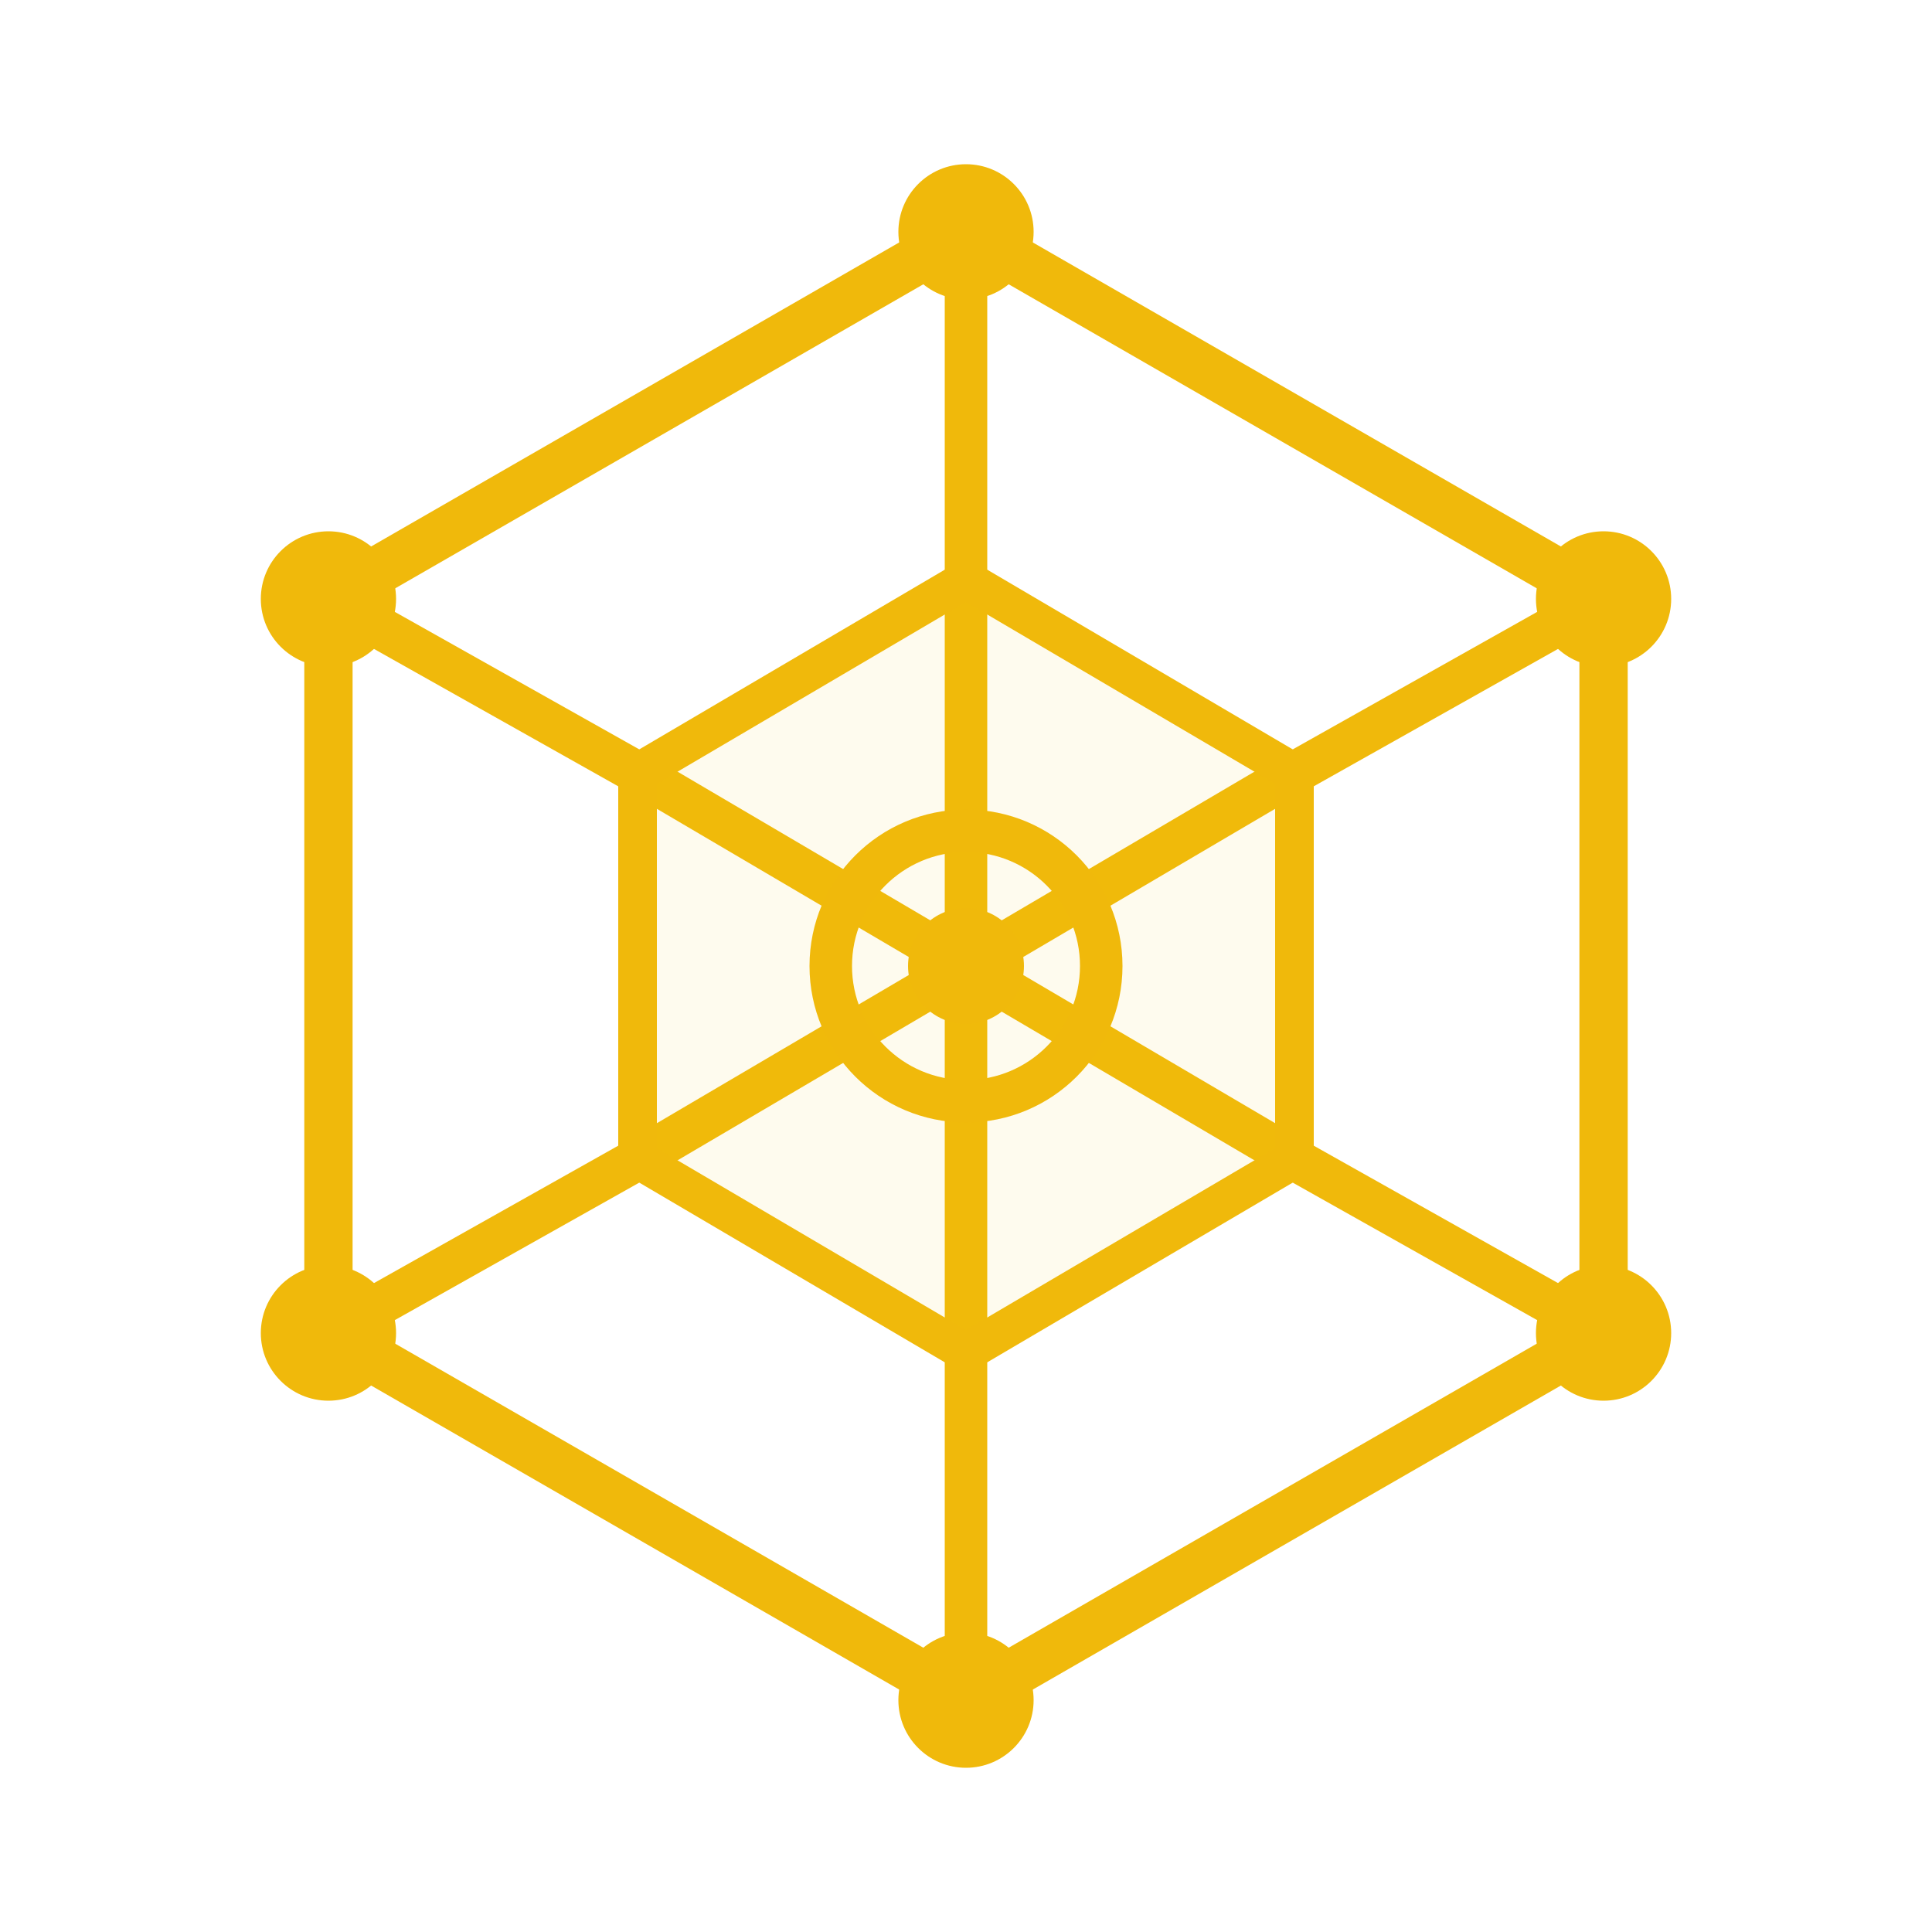
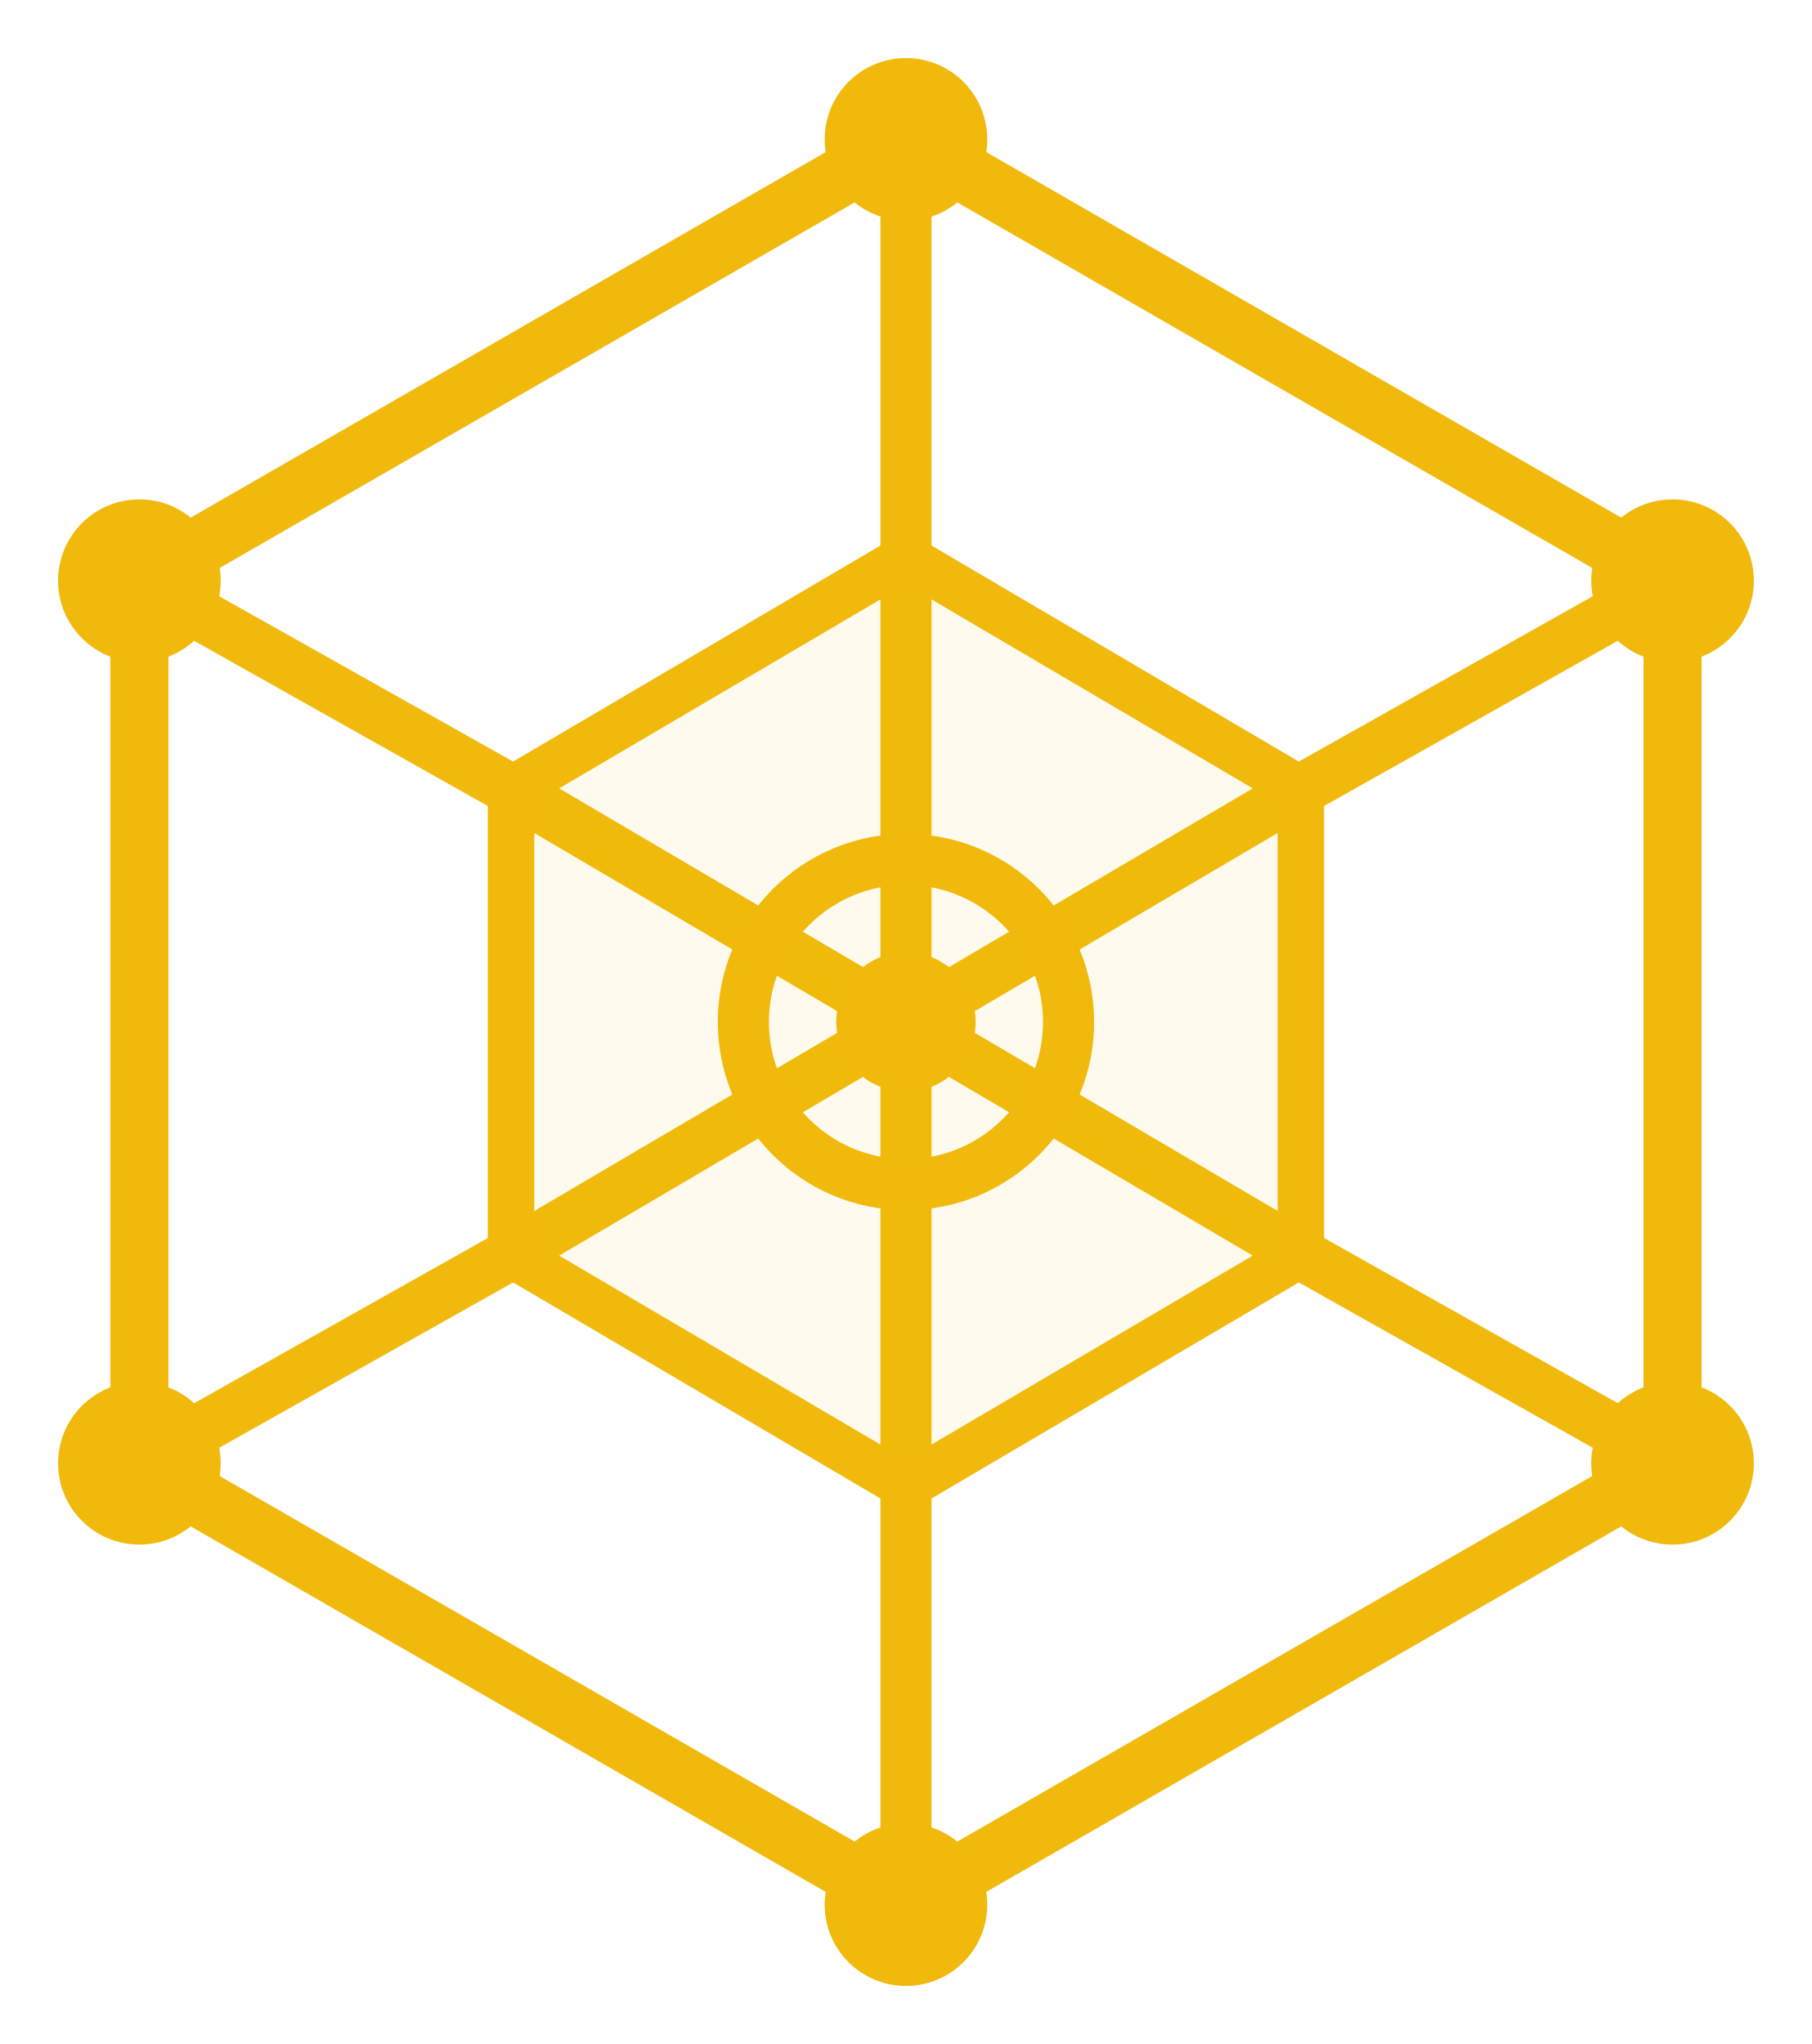
- <svg xmlns="http://www.w3.org/2000/svg" viewBox="0 0 100 100">
+ <svg xmlns="http://www.w3.org/2000/svg" viewBox="11 6 78 88">
  <line x1="50" y1="12" x2="50" y2="30" stroke="#f0b90b" stroke-width="2.2" stroke-linecap="round" />
  <line x1="83" y1="31" x2="67" y2="40" stroke="#f0b90b" stroke-width="2.2" stroke-linecap="round" />
  <line x1="83" y1="69" x2="67" y2="60" stroke="#f0b90b" stroke-width="2.2" stroke-linecap="round" />
  <line x1="50" y1="88" x2="50" y2="70" stroke="#f0b90b" stroke-width="2.2" stroke-linecap="round" />
  <line x1="17" y1="69" x2="33" y2="60" stroke="#f0b90b" stroke-width="2.2" stroke-linecap="round" />
  <line x1="17" y1="31" x2="33" y2="40" stroke="#f0b90b" stroke-width="2.2" stroke-linecap="round" />
  <line x1="50" y1="30" x2="50" y2="70" stroke="#f0b90b" stroke-width="2.2" stroke-linecap="round" />
  <line x1="67" y1="40" x2="33" y2="60" stroke="#f0b90b" stroke-width="2.2" stroke-linecap="round" />
  <line x1="33" y1="40" x2="67" y2="60" stroke="#f0b90b" stroke-width="2.2" stroke-linecap="round" />
  <polygon points="50,30 67,40 67,60 50,70 33,60 33,40" fill="rgba(240,185,11,0.07)" stroke="#f0b90b" stroke-width="2" stroke-linejoin="round" />
  <polygon points="50,12 83,31 83,69 50,88 17,69 17,31" fill="none" stroke="#f0b90b" stroke-width="2.5" stroke-linejoin="round" />
  <circle cx="50" cy="50" r="7" fill="none" stroke="#f0b90b" stroke-width="2.2" />
  <circle cx="50" cy="50" r="3" fill="#f0b90b" />
  <circle cx="50" cy="12" r="3.5" fill="#f0b90b" />
  <circle cx="83" cy="31" r="3.5" fill="#f0b90b" />
  <circle cx="83" cy="69" r="3.5" fill="#f0b90b" />
  <circle cx="50" cy="88" r="3.5" fill="#f0b90b" />
  <circle cx="17" cy="69" r="3.5" fill="#f0b90b" />
  <circle cx="17" cy="31" r="3.5" fill="#f0b90b" />
</svg>
